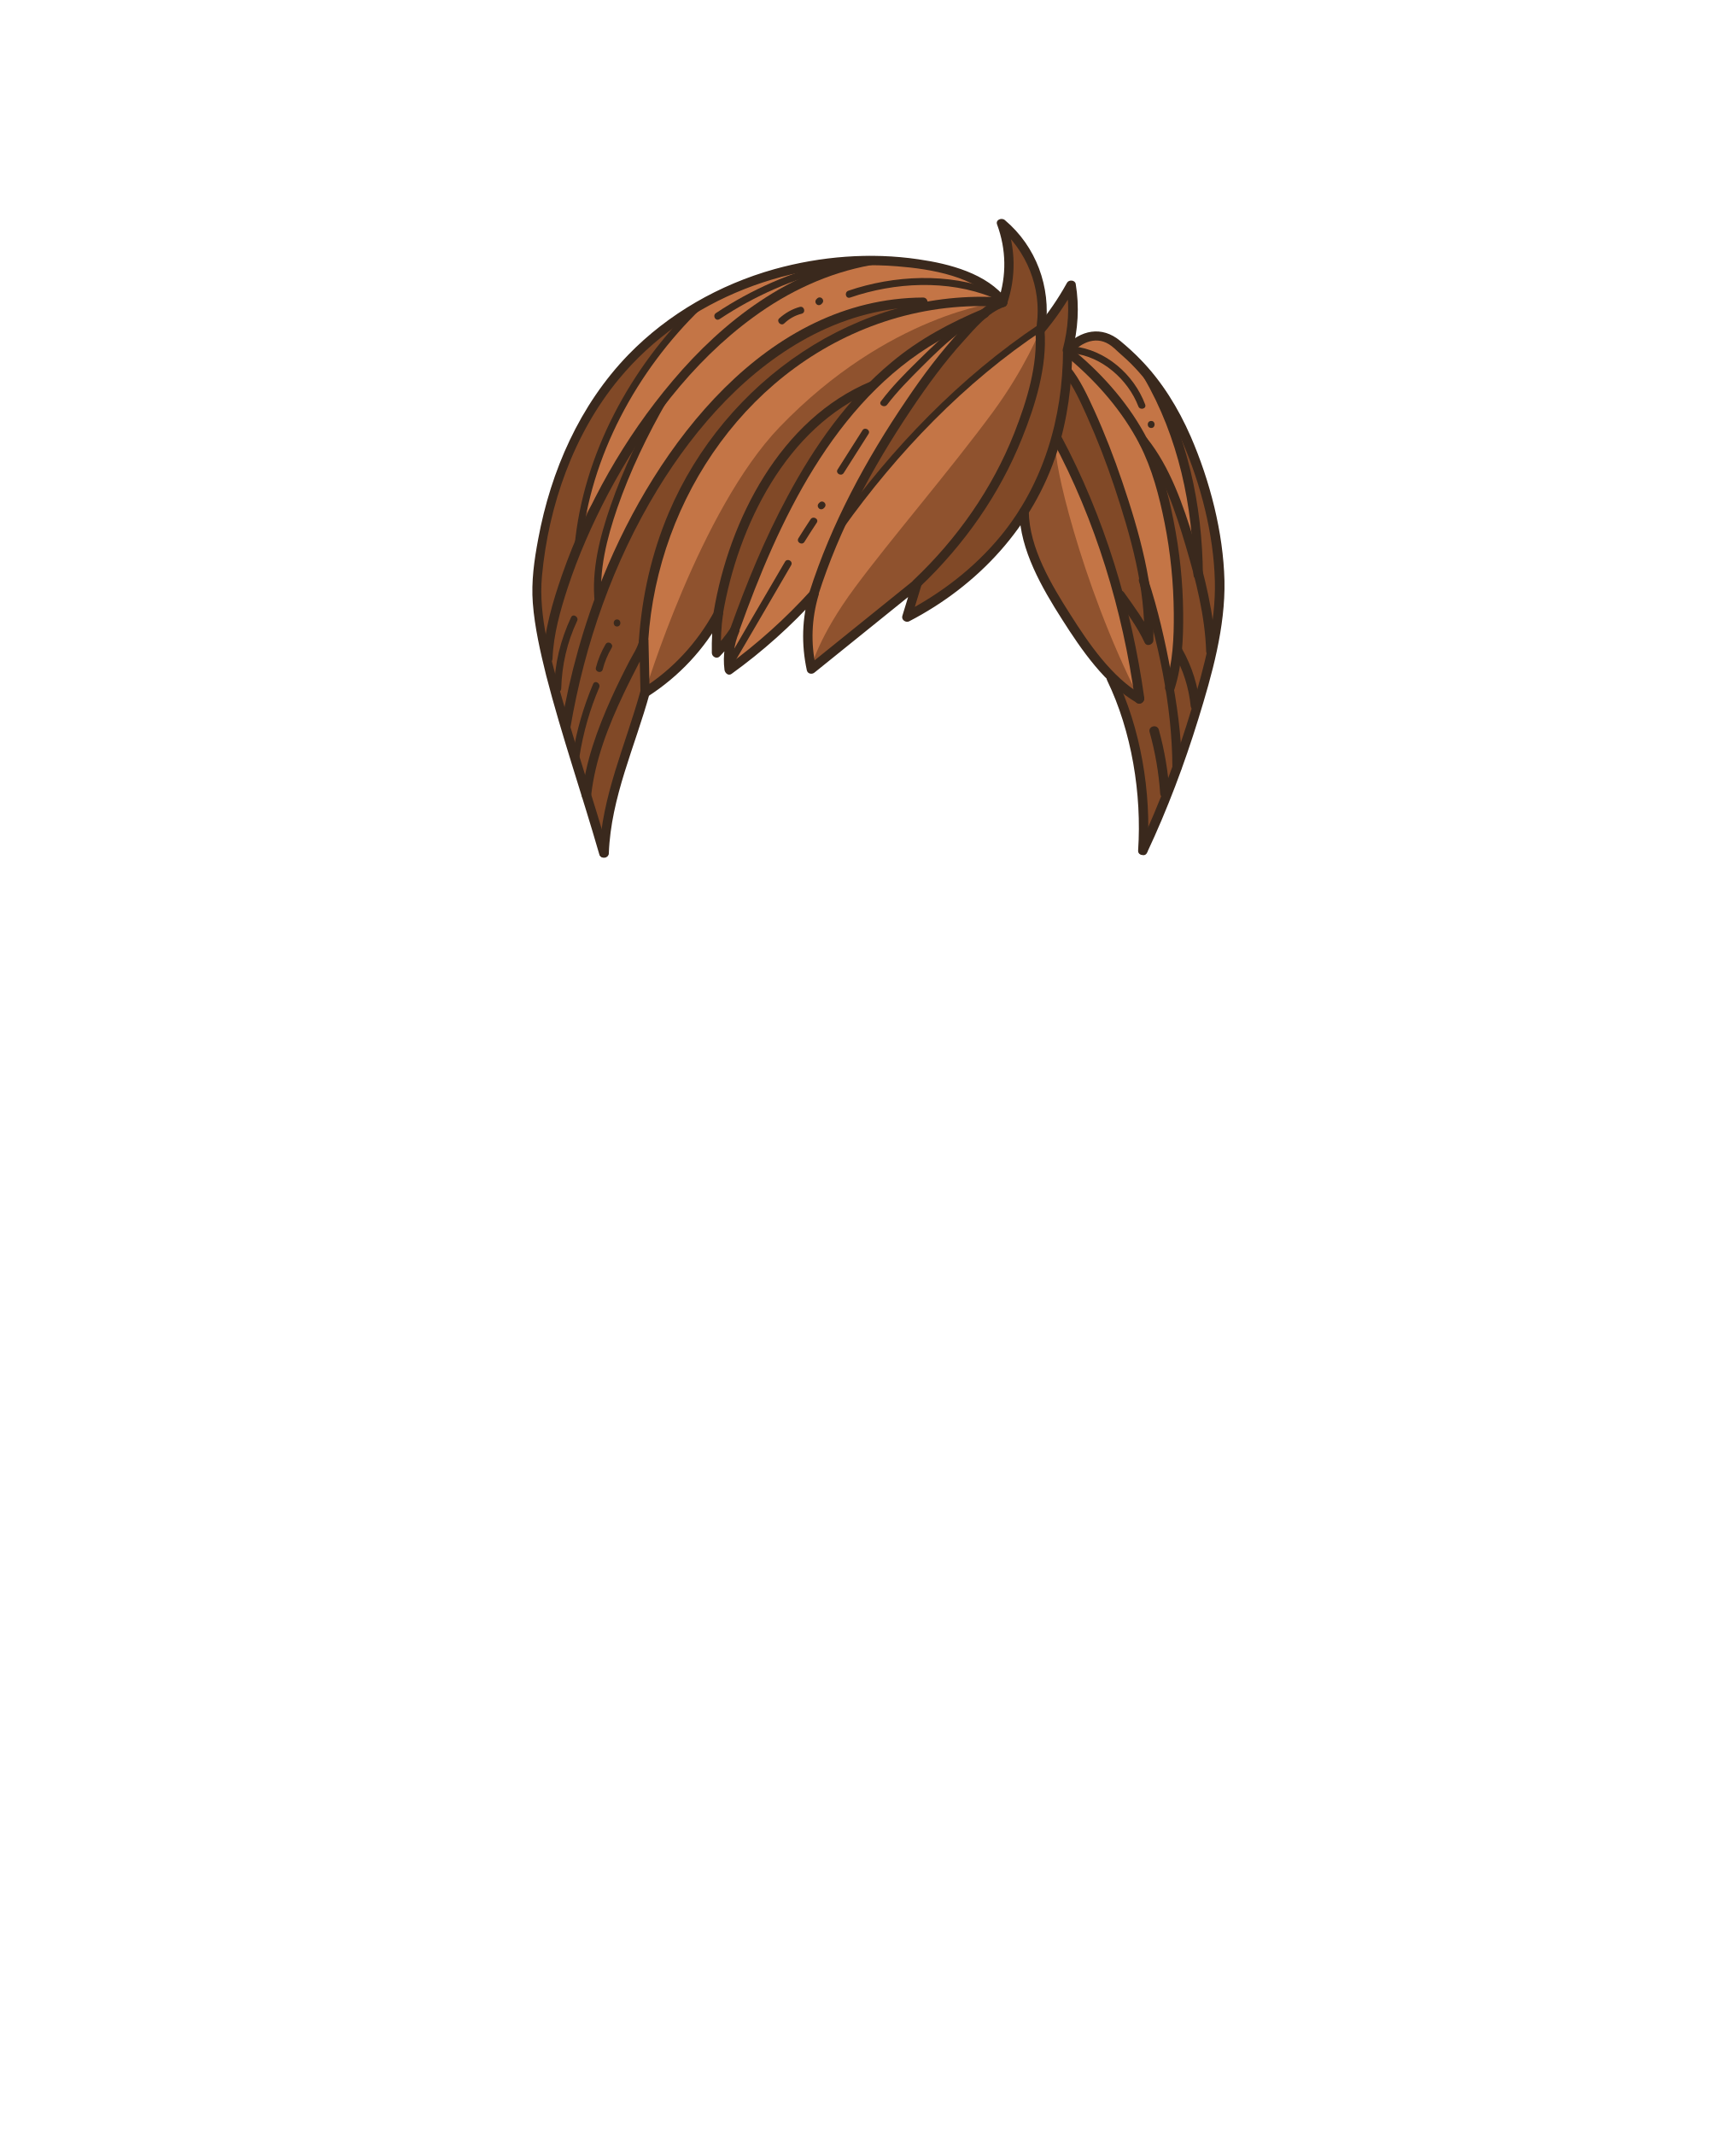
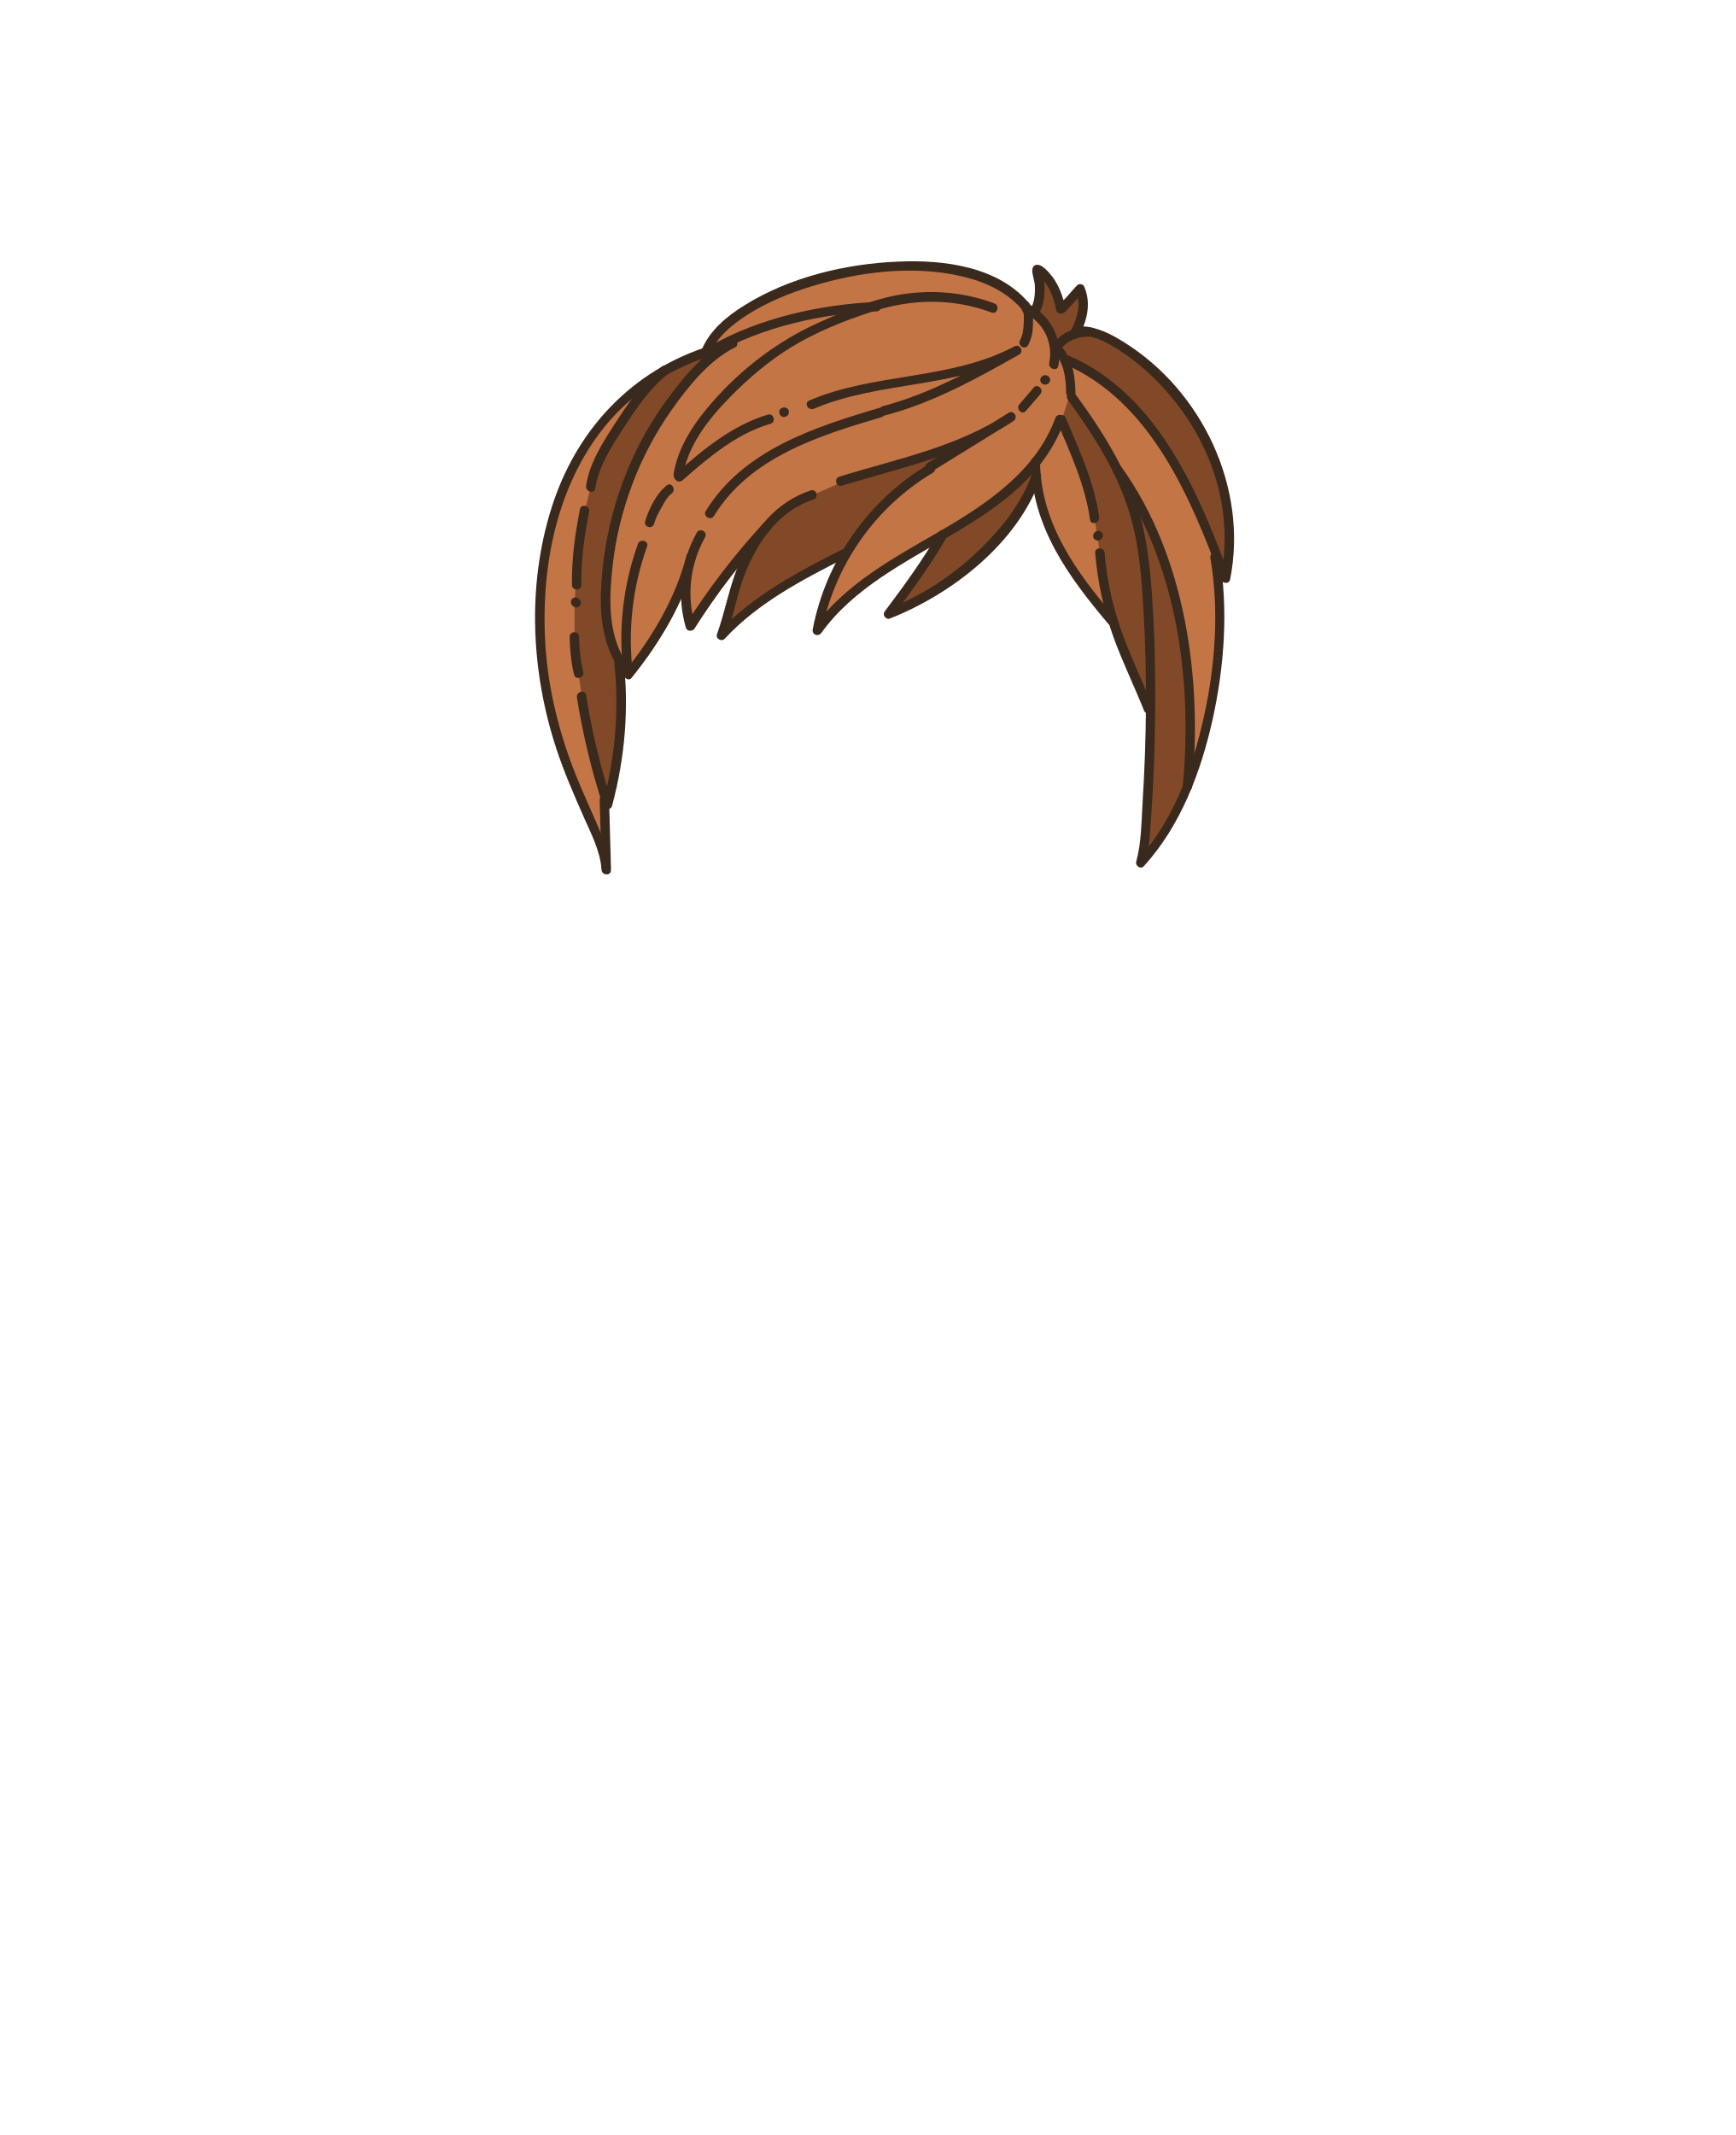
<svg xmlns="http://www.w3.org/2000/svg" version="1.1" id="Layer_1" x="0px" y="0px" viewBox="0 0 739.6 909.9" style="enable-background:new 0 0 739.6 909.9;" xml:space="preserve">
  <style type="text/css">
	.st0{fill:#C47546;}
- 	.st1{fill:#8F522E;}
- 	.st2{fill:#814927;}
- 	.st3{fill:#3A291D;}
+ 	.st1{fill:#814927;}
+ 	.st2{fill:#3A291D;}
</style>
  <g>
-     <path class="st0" d="M256.3,360.8l-4.8-15.1l-6.2-19.8l-5.8-23.7l-10.2-41.8l2-30.3l3.9-19.9l5.9-15.6l14.1-25.1l22.8-23.8L295,133   l22.3-10.8l15.4-5.3l18.9-4l15-0.6l13.5,0.5l13.1,0.6l24.9,6.2l9.4,8.5l1.9-6.6v-17.4v-6l6.2,6.6l6.2,12.5l1.5,11.7   c0,0,0.3,11.6,0.1,11.8s5.1-6.4,5.1-6.4l8.3-11.3l0.6,7.8l-2.3,18.6l6-4.7l7.8-1.5l6.3,3l10.4,9.7l8.9,13.3L500,183l6.4,6l4.3,11.7   l5.9,18.6l2.1,17.3l1.1,18.5l-3,20.1l-6,24l-9.1,27.6l-14.3,31.7L487,347l-2.3-21.3l-7.1-26.9l-3.4-9l-9.5-12.4l-8.1-11.6   l-9.1-13.1l-7.4-15.4l-3.7-18.1l-5.7,5.8l-11.3,14.1l-18.4,15.1l-13.9,7.1l2.1-10.9l-8.7,6.8l-34.7,27l-1.7-4.7c0,0,0-13.7,0-14.5   c0-0.8,0.3-9,0.3-9l-5.4,5.2l-16.9,14.5l-11.4,8.8l0.2-5.5l-0.1-7.3l-5.4,6l-0.8-11.3l-5.9,6.7l-23.8,21.9l-10.7,37   c0,0-4.2,13.8-4.2,14.3S256.3,360.8,256.3,360.8z" />
+     <path class="st0" d="M258.3,369.9c-0.6-6.9-3.5-13.3-6.3-19.5c-0.4-1-0.9-2-1.3-2.9c-4.3-9.8-8.5-19.4-11.7-29.2   c-11.1-33.8-11.9-69.5-2.2-100.8c8.1-26,24-46.5,45.9-59.3l0.1-0.1l0.5-0.4l0.3-0.1l0.3-0.2c5-2.8,10.4-5.2,16-7.2l0.8-0.3l0.4-0.8   c2.8-6.5,8.4-12.1,17.4-17.7c17.4-10.7,40.2-17.2,64.3-18.2c1.9-0.1,3.9-0.1,5.7-0.1c21.9,0,37.9,5.4,47.6,16.1l0.2,0.3l0.3,0.2   c0.3,0.3,0.5,0.6,0.7,1l0.1,0.1l0.2,0.3l0.3,0.3l0.5,0.3c0.2,0.1,0.3,0.2,0.5,0.3l1.9,1.1l0.9-2c1.5-3.2,1.5-6.7,1.5-9.4   c0-1.3-0.3-2.5-0.6-3.7c-0.3-1.2-0.6-2.4-0.5-3.3c0-0.1,0-0.1,0-0.1c0,0,0,0,0,0c1.1,0,2.8,1.9,3.6,2.8c2.5,2.8,4.4,6.4,5.6,10.9   l1,3.4l2.4-2.6c0.2-0.2,0.4-0.5,0.7-0.7c0.3-0.3,0.6-0.6,0.8-0.9c0.8-0.8,1.5-1.7,2.3-2.5c0.6-0.7,1.2-1.4,1.9-2.1h0   c2.3,5.7,1,11.5-0.5,15.3l-1.1,2.6l2.8,0.1c5.7,0.2,11.5,3.4,15.9,6.1c33.7,20.9,52.1,61.6,44.7,99.1l-3.4-2l0.4,3.9   c1.7,18.2,0.3,37.7-4.2,57.9c-5.8,26.3-15.4,47.1-28.7,61.7c0,0,0,0,0,0c1.8-6.6,2.2-13.8,2.5-20.8c0.1-1.6,0.2-3.2,0.3-4.8   c0.8-12.9,1.3-25.8,1.4-38.4l0-1.1l-1-0.6c-1.8-4.7-3.9-9.3-5.8-13.7c-2.4-5.5-4.9-11.2-7-17c-0.6-1.7-1.3-3.6-2-5.9l-0.2-0.6   l-0.5-0.4c-15.9-18.6-27.3-35.1-31.2-54.7l-1.2-6l-2.6,5.5c-12,25.8-39,43.9-60.2,52.3c6-8.1,12.9-17.4,19.1-27.3l-2.7-2.8   c-16.3,9.4-34.7,20.1-46.9,37c0,0-0.1,0.1-0.1,0.1c0,0,0,0,0-0.1c1.8-9.5,5-18.8,9.5-27.5l2.9-5.6l-5.6,2.9   c-16.6,8.5-33.8,18-47.4,32.5c0,0,0,0,0,0c1.5-4.3,2.7-8.7,3.8-12.9c1.4-5.1,2.8-10.4,4.8-15.4l-3.4-2   c-6.7,8.4-12.9,17.2-18.7,26.1c-1.1-3.7-1.8-7.6-2-11.5l-3.8-0.7c-4.9,10.8-11.8,21.9-20.6,32.8l-3.5-3.4l0.2,5   c0.9,18.1-1,36.1-5.6,53.7l-1.2,0.5l0,1.4c0.1,3.4,0.2,6.9,0.3,10.3c0.1,4.9,0.3,9.8,0.4,14.7L258.3,369.9z" />
    <g>
-       <path class="st1" d="M443.3,140.8c0,0-6.3,16-20.1,34.8c-18.4,25-43.6,54.2-58.9,74.9c-15.4,20.8-18.5,33.8-18.5,33.8l43.4-33.8    l14.5-14l22.1-33.1l10.6-21.3l4.6-18.8c0,0,4.1-15,3.2-15.8S443.3,140.8,443.3,140.8z" />
-       <path class="st1" d="M425.8,128.8c0,0-47,4.9-93.5,53.2c-34,35.4-57.4,112.9-57.4,112.9l20.5-18.9l9.3-12.2l11.8-38.2l8.7-18.8    l14.3-20.2l13.5-11.3l15.9-9.6l18.2-14.4l18.9-12l9.3-4L425.8,128.8z" />
-       <path class="st1" d="M450.4,192.2c-2,0.7,9.6,55.2,35.3,105.7c-2.8,2.1-11.4-8-11.4-8L461.3,273L450.4,258l-7.8-15.7l-6.1-15    l0-9.2l7.4-13.7l5.7-16.2L450.4,192.2z" />
+       <path class="st1" d="M303.8,149.1l-11.7,12.8l-13.6,20.8l-8.1,15.7l-7.1,17.3l-3.3,17.8l-2.5,20.2l2.3,17.8l5,15.5v20.8l-2,17.3    l-5.2,15.8l-3.5-14.4l-3.7-15.9l-2.4-13.3c0,0-2-14.8-2.2-15.5c-0.2-0.8-0.9-10.3-0.9-10.3v-14.5l1-15.2l3-22.7l4-15.9l4.8-10.8    l7.3-12.2l7-11.2l5-8.8c0,0,16.9-7.4,17.7-7.7C295.3,152.1,303.8,149.1,303.8,149.1z" />
+       <path class="st1" d="M308.7,267.5c0.2-0.8,3.2-10.8,3.2-10.8l4.4-14.1l3.7-7.9l6.5-11l10.1-8.1l9.7-4.6l13.7-6l18.8-6.3l18.2-5.6    l10.1-2.2l-11,7.9l-19.1,16l-13,15.8l-6,6.4l-14.1,6.6l-13.5,8.2l-16,12.6L308.7,267.5z" />
+       <path class="st1" d="M381.2,258.6c0.4-0.5,6.1-8.3,6.1-8.3l7.4-10.6l5.3-10.5l9-5.3l15.5-10.5l10.5-9.1l5.1-5.4l1.7,4.3l-3.3,8    l-10,15.1l-8.7,9.4l-12.6,12.2l-15,9L381.2,258.6z" />
+       <polygon class="st1" points="441.7,131.3 443.6,126.5 443.6,115.5 447.4,119.6 452.1,131.7 460.6,123.6 461.7,126.5 458.8,141     451.4,146.7 447.3,143.4   " />
+       <path class="st1" d="M452.5,179.1l3.1-9.6l6.1,6.5l7.1,11.1l8.6,15.7l5.7,14.3l4,1.2l5.5,12.4l5,14.2l5.8,23.9l3.9,15.2l-0.1,20.2    c0,0-0.9,23.4,0.1,24.5c1,1.1-2.1,9.2-2.1,9.2L493.5,359l-6.3,5.1l2.9-36.4l-0.3-25.3l-3.2-7.4l-12.7-30.5l-4.5-22.8l-0.6-6    l-2.2-14.6c0,0-4.2-17-4.4-17.7c-0.1-0.7-7.5-17.4-7.5-17.4L452.5,179.1z" />
+       <path class="st1" d="M455.6,153.9l8.7,3.8l10.8,6.9l9.1,10.5l10.6,13.8l4.1,6.4l6.8,12.3c0,0,6.2,13.1,6.4,13.4    c0.1,0.3,9.6,23.7,9.6,23.7l2.2-12.4l-1-16.7c0,0-3.6-15.6-3.9-16.4c-0.3-0.7-7.6-16.6-7.6-16.6l-8.3-12.5L492.8,158l-11.5-8.2    l-13.2-8.3l-9.3-0.4l-7.6,7.6L455.6,153.9z" />
    </g>
    <g>
-       <polygon class="st2" points="443.5,140.6 443,151.7 437,177.7 425.9,203.3 414.3,221.9 401,237.4 390.9,248.7 387.2,261.2     392.5,259.5 406.7,250.2 427.4,231.4 439.9,212.2 447.7,194.7 451.8,180.3 455.6,148.8 457,139.4 457.4,126.5 455.7,123.1     450.3,132.5   " />
-       <polygon class="st2" points="474.9,291.8 478.3,300.5 482.2,313.7 485.7,328.5 488.4,359.7 492.5,350.3 500.9,328.6 507.6,309.7     519.8,264.5 519.8,248.7 518.8,229.4 511.8,204 502.4,183.9 506.3,208.9 507.6,219.3 509.1,229.4 507,231.2 501.7,215.4     495.9,204.9 497.4,215.4 502.4,258 500,289 497,286.2 489.7,258 489.3,269.9 478.9,255.7 483.9,296.8   " />
-       <polygon class="st2" points="455.1,157.9 462.9,171.9 473.7,196.1 482,223.6 489.1,252.7 489.1,268.3 477.3,253.5 470.2,232.8     455.9,197.8 450.4,186.8 453.4,170.4   " />
-       <path class="st2" d="M248.4,333.4c0.1-0.8,5.6-20.3,5.6-20.3l7.4-16.2l12.5-22.4l1,20.4L261,343.1l-4.8,17.8    c0,0-4.6-11.6-4.9-12.5S248.4,333.4,248.4,333.4z" />
-       <path class="st2" d="M369,167.4c-0.6,0.6-11.1,13-11.1,13l-11,15.8l-11.7,20.5l-10,21.1l-11.6,29.5l-7.4,9.5l-0.4-12.2l4.1-19.8    l9.5-27.9l11.3-19.2l12.8-13.8l12.7-10.8l10.4-6.2L369,167.4z" />
-       <polygon class="st2" points="363.2,213.6 374.9,192.2 393.4,162.6 408.9,143 417.2,134.6 427.4,128 429.4,119.6 429.7,106.4     427.4,95.7 436.5,106 441.8,117.1 444.3,128.8 442.1,139.4 427.4,151.4 405.9,168.6 387.2,188.2 369,209.8   " />
-       <path class="st2" d="M275,266.5c0.1-1,3.6-21.6,3.6-21.6l10.1-29.5l16.1-27.2l18.9-21.3L350,147l25.9-12.5l15.1-5.7l-17.1,1.1    L338.9,143l-18.7,14.9l-16.7,16l-14.8,18.2l-18,25.9L263,237l-10,25.5l-7.7,26.5l-4.2,19.2l4.2,20.7l5.9,5.5l23.1-53.9L275,266.5z    " />
-       <path class="st2" d="M287.2,135.4l-29.8,31.4l-11,15.2l-11.2,28.3c0,0-4.7,24.7-4.8,25.4s-1.1,24.8-1.9,26.2    c-0.8,1.4,3.9,15.6,3.9,15.6l6.4,24.8l3.6,7.4l12.9-52.9l-1-16.2l4.8-16.6l7-23.1l10.3-22.2l-8.7,11.1L250,218.7l-3.6,10.5    l3.5-17.2l5.5-19.7l12.4-25.3l16.2-21.4l11.5-12.7L287.2,135.4z" />
-     </g>
-     <g>
-       <g>
-         <path class="st3" d="M453.1,149.3c-0.1,28.8-8.3,57-26.8,79.4c-11.2,13.5-25.2,24.2-40.7,32.3c1,0.8,2,1.5,2.9,2.3     c1.4-4.7,2.9-9.4,4.3-14.1c0.6-2.1-1.9-3.1-3.3-1.9c-15,12.1-30,24.2-45,36.3c1.1,0.3,2.2,0.6,3.3,0.9     c-2.3-10.4-1.9-20.7,1.1-30.9c0.5-1.9-2-3.4-3.3-1.9c-10.8,11.9-22.7,22.6-35.7,32.1c1,0.6,2,1.2,3,1.7c-0.7-5.6-0.1-10.8,2.1-16     c1-2.3-2-4.2-3.5-2c-2.2,3.4-4.8,6.5-7.6,9.4c1.1,0.5,2.3,0.9,3.4,1.4c-0.2-5.6,0.1-11.2,0.9-16.8c0.3-2-2.8-2.6-3.7-1     c-7.3,13.4-17.7,24.7-30.6,32.9c1,0.6,2,1.2,3,1.7c-0.2-7.3-0.3-14.6-0.5-21.9c0-2.2-3.5-2.8-3.9-0.5c-0.6,3.2-2.8,6.3-4.3,9.2     c-2.7,5.2-5.3,10.5-7.7,15.8c-5.9,13.1-10.8,26.7-12.5,41c-0.3,2.6,3.7,2.5,4,0c1.7-15,7.3-29.3,13.7-42.8     c2.3-4.9,4.8-9.7,7.3-14.6c1.2-2.4,2.8-4.9,3.4-7.5c-1.3-0.2-2.6-0.4-3.9-0.5c0.2,7.3,0.3,14.6,0.5,21.9c0,1.5,1.7,2.6,3,1.7     c13.4-8.6,24.4-20.3,32-34.4c-1.2-0.3-2.5-0.7-3.7-1c-0.7,5.6-1,11.2-0.9,16.8c0.1,1.7,2.2,2.7,3.4,1.4c3.1-3.2,5.8-6.5,8.2-10.2     c-1.2-0.7-2.3-1.3-3.5-2c-2.5,5.8-3.5,11.7-2.7,18c0.2,1.3,1.6,2.7,3,1.7c13.3-9.6,25.5-20.5,36.5-32.7c-1.1-0.6-2.2-1.3-3.3-1.9     c-3.2,10.9-3.5,22-1.1,33.1c0.4,1.6,2.3,1.8,3.3,0.9c15-12.1,30-24.2,45-36.3c-1.1-0.6-2.2-1.3-3.3-1.9     c-1.4,4.7-2.9,9.4-4.3,14.1c-0.5,1.7,1.5,3,2.9,2.3c29.5-15.3,52.9-40.5,63.1-72.4c4.4-13.8,6.3-28.3,6.4-42.8     C457.1,146.8,453.1,146.7,453.1,149.3L453.1,149.3z" />
-       </g>
-       <g>
-         <path class="st3" d="M273,294.4c-6.3,23-16.6,45-17.5,69.2c-0.1,2.6,3.9,2.6,4,0c0.9-23.8,11.2-45.5,17.4-68.1     C277.5,293,273.7,291.9,273,294.4L273,294.4z" />
-       </g>
-       <g>
-         <path class="st3" d="M457,149.9c2.5-9.4,3.1-19.3,1.5-28.9c-0.3-1.7-2.9-1.9-3.7-0.5c-3.7,6.7-8,13-13,18.9     c-1.6,2,1.2,4.8,2.8,2.8c5.2-6.1,9.7-12.7,13.6-19.7c-1.2-0.2-2.4-0.3-3.7-0.5c1.5,8.9,0.8,18.1-1.5,26.8     C452.5,151.3,456.3,152.3,457,149.9L457,149.9z" />
-       </g>
-       <g>
-         <path class="st3" d="M445.7,139.5c2.3-17.2-4.1-34.5-17.4-45.7c-1.4-1.2-4.1-0.1-3.3,1.9c3.9,10.6,4.1,21.7,0.5,32.5     c1.2-0.2,2.4-0.3,3.7-0.5c-8.5-11.2-24.6-15.3-37.8-17.2c-20.4-3-41.5-1.3-61.3,4.2c-23.5,6.6-45.3,19-62.3,36.5     c-20.7,21.4-33,49.4-38.4,78.5c-1.7,9-3,18.1-2.3,27.3c0.8,10.4,3.2,20.8,5.7,30.9c6.6,25.6,15.3,50.7,22.6,76.1     c0.7,2.5,4.6,1.4,3.9-1.1c-6.3-21.8-13.5-43.3-19.7-65.1c-4.7-16.7-10.2-34.8-8.6-52.3c2.8-30.1,13.5-60.7,32.9-84.1     c28.5-34.4,74.4-51.5,118.6-47.9c13.9,1.1,33.9,4.2,43.1,16.3c1,1.4,3.1,1.3,3.7-0.5c3.8-11.4,3.6-23.4-0.5-34.6     c-1.1,0.6-2.2,1.3-3.3,1.9c12.1,10.2,18.5,26,16.4,41.8C441.5,141,445.4,142.1,445.7,139.5L445.7,139.5z" />
-       </g>
-       <g>
-         <path class="st3" d="M456.5,150.7c4.7-5,11.2-7.9,17.3-3.2c0.9,0.7,1.7,1.4,2.5,2.2c2.6,2.3,5.2,4.6,7.6,7.2     c8.5,9.1,15,19.9,20,31.2c7.9,18.2,13.4,39.6,13.9,59.4c0.5,18.3-4.6,36.9-9.8,54.2c-6.1,20.4-13.6,40.4-22.6,59.7     c-1.1,2.3,2.4,4.4,3.5,2c8.7-18.5,15.9-37.7,21.9-57.1c5.8-18.8,11.5-39,11.1-58.8c-0.5-20.6-6.2-42.6-14.4-61.5     c-5.3-12.1-12.3-23.5-21.5-32.9c-2.7-2.8-5.5-5.3-8.5-7.8c-7.9-6.6-16.9-4.7-23.8,2.6C451.9,149.8,454.7,152.6,456.5,150.7     L456.5,150.7z" />
-       </g>
-       <g>
-         <path class="st3" d="M434.5,218.1c0.2,16.2,9.7,32.6,18.2,45.9c8.2,12.9,18.4,27.8,32,35.6c2.2,1.3,4.3-2.2,2-3.5     c-12.9-7.5-22.7-21.9-30.5-34.2c-8.1-12.7-17.5-28.4-17.7-43.9C438.4,215.5,434.4,215.5,434.5,218.1L434.5,218.1z" />
-       </g>
-       <g>
-         <path class="st3" d="M471.9,290c10.5,21.7,14.8,48.5,13.2,72.4c-0.2,2.6,3.8,2.6,4,0c1.7-24.6-2.9-52.2-13.7-74.4     C474.3,285.7,470.8,287.7,471.9,290L471.9,290z" />
-       </g>
-       <g>
-         <path class="st3" d="M441.3,140.8c1.2,14.7-3.7,30.3-9,43.8c-9.4,23.8-24.4,45.1-42.9,62.6c-1.9,1.8,1,4.6,2.8,2.8     c18.7-17.8,33.8-39.2,43.4-63.2c5.7-14.1,10.8-30.6,9.6-46.1C445.1,138.2,441.1,138.2,441.3,140.8L441.3,140.8z" />
-       </g>
-       <g>
-         <path class="st3" d="M348.8,253.5c8.9-28,23.1-54.4,39.4-78.7c6.9-10.3,14.3-20.5,22.7-29.7c4.6-5.1,10.3-12,17.1-14.3     c2.4-0.8,1.4-4.7-1.1-3.9c-6.9,2.4-12.6,8.6-17.4,13.8c-8.5,9.2-16.1,19.3-23.1,29.7c-17.2,25.3-32.1,52.8-41.4,82     C344.2,254.9,348.1,255.9,348.8,253.5L348.8,253.5z" />
-       </g>
-       <g>
-         <path class="st3" d="M315.1,268.8c16.6-46.5,40.2-97.6,84.8-123.4c6.6-3.8,13.5-7,20.5-10c2.3-1,1.3-4.9-1.1-3.9     c-14.1,5.9-27.5,13-39.3,22.9c-18.7,15.5-32.9,35.8-44.3,57.1c-9.7,18-17.5,37-24.4,56.3C310.4,270.2,314.3,271.2,315.1,268.8     L315.1,268.8z" />
-       </g>
-       <g>
-         <path class="st3" d="M308.1,261.8c6.4-37.6,27.1-79.9,64.1-95.3c2.3-1,1.3-4.8-1.1-3.9c-38.4,16-60.3,58.9-66.9,98.1     C303.8,263.2,307.7,264.3,308.1,261.8L308.1,261.8z" />
-       </g>
-       <g>
-         <path class="st3" d="M427.4,126.8c-61.7-4.3-118.5,35.7-142.3,91.6c-7.4,17.4-11.5,35.8-12.8,54.6c-0.2,2.6,3.8,2.6,4,0     c4-61.3,43.6-118.4,103.4-136.8c15.4-4.7,31.5-6.6,47.6-5.4C430,131,430,127,427.4,126.8L427.4,126.8z" />
-       </g>
-       <g>
-         <path class="st3" d="M370.1,109.2c-33.6,6-61.8,27.5-83.4,53.1c-20.5,24.2-36.6,52.7-47.1,82.6c-4,11.5-7.6,23.6-8.1,35.8     c-0.1,2.6,3.9,2.6,4,0c0.4-10.3,3.3-20.5,6.5-30.3c4.5-13.7,10.4-27,17.1-39.8c15.3-28.8,35.6-56.2,62.1-75.5     c14.9-10.9,31.8-18.8,50-22.1C373.7,112.6,372.7,108.7,370.1,109.2L370.1,109.2z" />
-       </g>
-       <g>
-         <path class="st3" d="M393.4,126.8C326.6,127.2,279.8,189.8,257,246c-8.2,20.3-14.1,41.5-17.8,63.1c-0.4,2.5,3.4,3.6,3.9,1.1     c6.1-35.8,18.3-70.7,37.2-101.7c16.4-26.8,38.5-51.7,66.8-66.1c14.4-7.3,30.2-11.5,46.4-11.6C396,130.8,396,126.8,393.4,126.8     L393.4,126.8z" />
-       </g>
-       <g>
-         <path class="st3" d="M448.6,187.6c18.4,34.2,29.9,72.4,35.2,110.8c0.4,2.5,4.2,1.5,3.9-1.1c-5.4-38.7-17.1-77.2-35.6-111.8     C450.8,183.3,447.3,185.3,448.6,187.6L448.6,187.6z" />
-       </g>
-       <g>
-         <path class="st3" d="M453.4,159.3c4.2,5.3,7.1,11.9,9.9,18.1c4.4,9.8,8.3,19.9,11.7,30.1c6.9,20.8,13.3,43.2,12.7,65.4     c1.2-0.3,2.5-0.7,3.7-1c-3.2-6.9-7.9-13.2-12.3-19.4c-1.5-2.1-5-0.1-3.5,2c4.4,6.2,9.1,12.5,12.3,19.4c0.9,1.9,3.7,0.8,3.7-1     c0.6-22.9-6-46.2-13.3-67.7c-3.5-10.3-7.4-20.4-11.9-30.3c-2.9-6.3-5.9-12.9-10.3-18.4C454.7,154.4,451.9,157.3,453.4,159.3     L453.4,159.3z" />
-       </g>
-       <g>
-         <path class="st3" d="M485.5,247.9c8.1,25,14.1,52.6,14.2,78.9c0,2.6,4,2.6,4,0c-0.1-13.5-2.1-27-4.6-40.2     c-2.5-13.4-5.5-26.8-9.8-39.8C488.6,244.4,484.7,245.4,485.5,247.9L485.5,247.9z" />
-       </g>
-       <g>
-         <path class="st3" d="M456,153.1c11.9,10.1,22.5,22.3,29.7,36.2c5.4,10.5,8.4,22.1,10.7,33.6c2.5,12.6,3.8,25.5,3.9,38.4     c0.1,10.4-0.4,21.3-3.6,31.3c-0.8,2.5,3.1,3.5,3.9,1.1c3.3-10.3,3.8-21.6,3.7-32.3c-0.1-13.2-1.5-26.5-4.1-39.5     c-2.3-11.8-5.5-23.8-11.1-34.6c-7.3-14.2-18.2-26.8-30.3-37C456.9,148.6,454.1,151.4,456,153.1L456,153.1z" />
-       </g>
-       <g>
-         <path class="st3" d="M486,189.6c9.8,12.2,15,28.3,19.4,43.1c4.3,14.5,8.2,29.7,8.7,44.9c0.1,2.6,4.1,2.6,4,0     c-0.6-16-4.6-32.1-9.2-47.3c-4.6-15-10.1-31.1-20-43.5C487.2,184.7,484.4,187.6,486,189.6L486,189.6z" />
-       </g>
-       <g>
-         <path class="st3" d="M487.5,160.9c14.7,25.2,21.1,55,21.2,84c0,2.6,4,2.6,4,0c-0.2-29.6-6.7-60.2-21.8-86     C489.7,156.6,486.2,158.6,487.5,160.9L487.5,160.9z" />
-       </g>
-       <g>
-         <path class="st3" d="M443.1,138.1c-33.8,22.5-63,52.9-86.5,85.8c-1.1,1.6,1.5,3.1,2.6,1.5c23.2-32.5,52-62.6,85.4-84.7     C446.2,139.6,444.7,137,443.1,138.1L443.1,138.1z" />
-       </g>
-       <g>
-         <path class="st3" d="M281.8,169.2c-8.5,14.8-16,30.3-21.6,46.5c-4.5,13-8.2,27.3-6.7,41.2c0.2,1.9,3.2,1.9,3,0     c-1.4-13.7,2.2-27.5,6.6-40.4c5.5-15.9,12.9-31.2,21.3-45.8C285.3,169,282.7,167.5,281.8,169.2L281.8,169.2z" />
-       </g>
-       <g>
-         <path class="st3" d="M296.7,129.4c-27.9,27-48.2,64.4-51.8,103.4c-0.2,1.9,2.8,1.9,3,0c3.6-38.2,23.6-74.9,50.9-101.3     C300.2,130.2,298.1,128.1,296.7,129.4L296.7,129.4z" />
-       </g>
-       <g>
-         <path class="st3" d="M312.1,283.9c8.4-14.3,16.7-28.6,25.1-43c1-1.7-1.6-3.2-2.6-1.5c-8.4,14.3-16.7,28.6-25.1,43     C308.6,284,311.1,285.5,312.1,283.9L312.1,283.9z" />
-       </g>
-       <g>
-         <path class="st3" d="M342.9,230.9c1.7-2.7,3.4-5.4,5.2-8.1c1.1-1.6-1.5-3.1-2.6-1.5c-1.8,2.7-3.5,5.4-5.2,8.1     C339.3,231.1,341.9,232.6,342.9,230.9L342.9,230.9z" />
-       </g>
-       <g>
-         <path class="st3" d="M351.1,216.6c0.1-0.1,0.2-0.2,0.3-0.3c0.6-0.6,0.6-1.5,0-2.1c-0.6-0.6-1.5-0.6-2.1,0     c-0.1,0.1-0.2,0.2-0.3,0.3c-0.6,0.6-0.6,1.5,0,2.1C349.5,217.2,350.5,217.2,351.1,216.6L351.1,216.6z" />
-       </g>
-       <g>
-         <path class="st3" d="M359.6,201.6c3.5-5.6,7.1-11.1,10.6-16.7c1-1.6-1.6-3.1-2.6-1.5c-3.5,5.6-7.1,11.1-10.6,16.7     C356,201.7,358.5,203.2,359.6,201.6L359.6,201.6z" />
-       </g>
-       <g>
-         <path class="st3" d="M378.1,172.5c4.4-5.8,9.7-11.1,14.8-16.2c5.4-5.4,11-10.9,17.3-15.4c1.6-1.1,0.1-3.7-1.5-2.6     c-6.5,4.6-12.2,10.3-17.9,15.9c-5.4,5.3-10.8,10.8-15.3,16.8C374.3,172.5,376.9,174,378.1,172.5L378.1,172.5z" />
-       </g>
-       <g>
-         <path class="st3" d="M247,322.3c1.6-10.1,4.4-19.9,8.4-29.3c0.7-1.8-1.8-3.3-2.6-1.5c-4.1,9.7-7,19.7-8.7,30     C243.8,323.4,246.7,324.2,247,322.3L247,322.3z" />
-       </g>
-       <g>
-         <path class="st3" d="M256.9,285.3c0.8-3.2,2.1-6.3,3.8-9.2c1-1.7-1.6-3.2-2.6-1.5c-1.8,3.1-3.2,6.4-4.1,9.9     C253.5,286.4,256.4,287.2,256.9,285.3L256.9,285.3z" />
-       </g>
-       <g>
-         <path class="st3" d="M263,267c1.9,0,1.9-3,0-3C261.1,264,261.1,267,263,267L263,267z" />
-       </g>
-       <g>
-         <path class="st3" d="M239.2,293.5c0.3-10.1,2.5-19.8,6.8-28.9c0.8-1.7-1.8-3.3-2.6-1.5c-4.5,9.6-7,19.8-7.2,30.4     C236.1,295.5,239.1,295.5,239.2,293.5L239.2,293.5z" />
-       </g>
-       <g>
-         <path class="st3" d="M490,312c2.4,8.6,3.9,17.3,4.5,26.2c0.2,2.6,4.2,2.6,4,0c-0.6-9.3-2.1-18.3-4.6-27.3     C493.1,308.5,489.3,309.5,490,312L490,312z" />
-       </g>
-       <g>
-         <path class="st3" d="M500.4,278.5c3.9,7,6.3,14.5,7.1,22.4c0.3,2.5,4.3,2.6,4,0c-0.9-8.7-3.4-16.8-7.7-24.4     C502.6,274.2,499.1,276.2,500.4,278.5L500.4,278.5z" />
-       </g>
-       <g>
-         <path class="st3" d="M334.3,137.8c2.1-2,4.6-3.4,7.4-4.1c1.9-0.5,1.1-3.4-0.8-2.9c-3.3,0.9-6.2,2.6-8.8,4.9     C330.8,137,332.9,139.2,334.3,137.8L334.3,137.8z" />
-       </g>
-       <g>
-         <path class="st3" d="M350.1,129.6c0.1-0.1,0.2-0.2,0.3-0.3c0.6-0.6,0.6-1.5,0-2.1c-0.6-0.6-1.5-0.6-2.1,0     c-0.1,0.1-0.2,0.2-0.3,0.3c-0.6,0.6-0.6,1.5,0,2.1C348.5,130.2,349.5,130.2,350.1,129.6L350.1,129.6z" />
-       </g>
-       <g>
-         <path class="st3" d="M362.4,126.8c18.9-6.5,41.5-7.7,60.4-0.1c1.8,0.7,2.6-2.2,0.8-2.9c-19.3-7.7-42.7-6.5-62,0.1     C359.7,124.6,360.5,127.5,362.4,126.8L362.4,126.8z" />
-       </g>
-       <g>
-         <path class="st3" d="M306.7,136c15-10,31.5-17.2,49-21.4c1.9-0.5,1.1-3.3-0.8-2.9c-17.8,4.3-34.5,11.6-49.7,21.7     C303.5,134.5,305,137.1,306.7,136L306.7,136z" />
-       </g>
-       <g>
-         <path class="st3" d="M457.3,150.6c12.3,1.3,23.5,11.1,27.9,22.6c0.7,1.8,3.6,1,2.9-0.8c-4.8-12.9-17-23.4-30.7-24.8     C455.4,147.4,455.4,150.4,457.3,150.6L457.3,150.6z" />
-       </g>
-       <g>
-         <path class="st3" d="M490.7,182.4c1.9,0,1.9-3,0-3C488.7,179.4,488.7,182.4,490.7,182.4L490.7,182.4z" />
+       <g>
+         <g>
+           <path class="st2" d="M439.4,196.8c0.3,27.5,16,49,33,69.1c1.7,2,4.5-0.9,2.8-2.8c-16.4-19.2-31.6-39.9-31.9-66.2      C443.4,194.2,439.4,194.2,439.4,196.8L439.4,196.8z" />
+         </g>
+       </g>
+       <g>
+         <g>
+           <path class="st2" d="M466.8,235.6c1,12.5,3.7,24.7,8,36.5c3.8,10.4,8.7,20.4,12.8,30.7c0.9,2.4,4.8,1.3,3.9-1.1      c-3.9-9.9-8.5-19.4-12.3-29.4c-4.5-11.9-7.4-24.1-8.4-36.8C470.6,233.1,466.6,233.1,466.8,235.6L466.8,235.6z" />
+         </g>
+       </g>
+       <g>
+         <g>
+           <path class="st2" d="M515.9,237.8c3.8,22.3,2.1,45.8-2.8,67.8c-4.8,21.8-13,44.2-28.2,60.9c1.1,0.6,2.2,1.3,3.3,1.9      c1.8-6.8,2-14.3,2.5-21.2c0.9-12.9,1.4-25.8,1.6-38.8c0.2-14.9,0.1-29.8-0.7-44.7c-0.7-13.4-1.6-27.2-4.7-40.3      c-4.8-20.3-16.1-38.4-28.3-55.1c-1.5-2.1-5-0.1-3.5,2c11,15.1,21.3,31.1,26.6,49.2c3.9,13.2,4.9,27.2,5.7,40.8      c1.6,27.2,1.3,54.6-0.4,81.7c-0.5,8.2-0.5,17.2-2.7,25.2c-0.5,1.9,2,3.5,3.3,1.9c15.7-17.3,24.3-40.2,29.3-62.7      c5-22.8,6.7-46.8,2.8-69.9C519.4,234.2,515.5,235.3,515.9,237.8L515.9,237.8z" />
+         </g>
+       </g>
+       <g>
+         <g>
+           <path class="st2" d="M461.3,143.1c6.5,0.1,13,4.2,18.2,7.8c8.4,5.8,15.8,13.1,22.1,21.2c16.3,21,24,47.5,18.7,73.9      c1.3,0,2.6,0,3.9,0C511,210,493.3,168,455.8,151.7c-2.3-1-4.4,2.4-2,3.5c36.6,15.9,53.7,56.8,66.6,91.8c0.6,1.7,3.4,2.1,3.9,0      c7.8-39-11.9-80.6-45.6-101.4c-5.1-3.2-11.2-6.3-17.3-6.5C458.7,139.1,458.7,143.1,461.3,143.1L461.3,143.1z" />
+         </g>
+       </g>
+       <g>
+         <g>
+           <path class="st2" d="M439.3,130.1c-13-16.5-36.9-19.5-56.5-18.6c-22.4,0.9-46.1,6.6-65.3,18.5c-7.6,4.7-15.1,10.8-18.5,19.3      c-1,2.4,2.9,3.4,3.9,1.1c2.9-7.1,9.6-12.4,15.9-16.4c8.4-5.3,17.7-9.1,27.2-12c20.3-6.2,43.2-9.1,64.1-4.2      c10.2,2.4,19.9,6.9,26.5,15.3C438,134.9,440.8,132.1,439.3,130.1L439.3,130.1z" />
+         </g>
+       </g>
+       <g>
+         <g>
+           <path class="st2" d="M303.3,147.2c-34,10.3-58,36.2-68.4,69.8c-10.3,33-8.5,69.4,2.2,102c3.3,10,7.5,19.7,11.8,29.4      c3.1,7,7,14.5,7.5,22.3c0.2,2.6,4.2,2.6,4,0c-0.4-5.9-2.6-11.4-4.8-16.8c-3.3-7.8-6.9-15.5-10.1-23.4c-7-17.6-11.7-36-13-54.9      c-2.1-31.4,3.8-65.1,22.9-90.8c12.2-16.4,29.5-27.7,49-33.6C306.8,150.3,305.8,146.4,303.3,147.2L303.3,147.2z" />
+         </g>
+       </g>
+       <g>
+         <g>
+           <path class="st2" d="M325.1,223.3c-12.1,13.2-23,27.4-32.6,42.5c1.2,0.2,2.4,0.3,3.7,0.5c-3.6-12.6-2.1-25.8,4.3-37.3      c1.3-2.3-2.2-4.3-3.5-2c-6.9,12.4-8.6,26.7-4.7,40.4c0.5,1.7,2.7,1.9,3.7,0.5c9.4-14.8,20.1-28.8,32-41.7      C329.6,224.3,326.8,221.4,325.1,223.3L325.1,223.3z" />
+         </g>
+       </g>
+       <g>
+         <g>
+           <path class="st2" d="M292.6,236.7c-4.6,18.2-14.6,34.9-26.2,49.4c1.1,0.5,2.3,0.9,3.4,1.4c-2.3-18.5-0.3-37,6-54.6      c0.9-2.4-3-3.5-3.9-1.1c-6.4,17.9-8.5,36.8-6.1,55.7c0.2,1.5,2.2,2.9,3.4,1.4c12.1-15,22.5-32.3,27.3-51.1      C297.1,235.3,293.3,234.2,292.6,236.7L292.6,236.7z" />
+         </g>
+       </g>
+       <g>
+         <g>
+           <path class="st2" d="M261.6,280.4c2.5,21,0.8,41.5-4.6,61.9c1.3,0,2.6,0,3.9,0c-4.9-15.1-8.6-30.4-11.1-46.1      c-0.4-2.5-4.3-1.5-3.9,1.1c2.5,15.6,6.2,31,11.1,46.1c0.6,1.8,3.3,2,3.9,0c5.5-20.7,7.3-41.7,4.8-63      C265.3,277.8,261.3,277.8,261.6,280.4L261.6,280.4z" />
+         </g>
+       </g>
+       <g>
+         <g>
+           <path class="st2" d="M255.6,340.9c0.2,9.6,0.6,19.2,0.8,28.7c0.1,2.6,4.1,2.6,4,0c-0.2-9.6-0.6-19.2-0.8-28.7      C259.5,338.3,255.5,338.3,255.6,340.9L255.6,340.9z" />
+         </g>
+       </g>
+       <g>
+         <g>
+           <path class="st2" d="M442.4,134.3c2-2.8,2.6-6.3,2.8-9.7c0.1-1.8,0-3.7-0.2-5.5c-0.1-1.2-1-3.2-0.9-4.3c-0.5,0.6-1,1.3-1.5,1.9      c-1.4,0.3-0.4-0.1,0.2,0.8c0.8,1,1.9,1.9,2.7,2.9c2.5,3.5,3.9,7.6,4.7,11.8c0.2,0.9,1.1,1.4,1.9,1.5c1.5,0.1,2.7-1.7,3.6-2.6      c2.1-2.2,4-4.4,6-6.6c-1-0.1-2.1-0.3-3.1-0.4c2.4,5.7,0.4,12.3-2.5,17.4c-1.3,2.2,2.2,4.2,3.5,2c3.8-6.5,5.6-14.3,2.5-21.4      c-0.5-1.2-2.4-1.3-3.1-0.4c-1.4,1.5-2.8,3.1-4.2,4.7c-0.7,0.8-1.5,1.5-2.2,2.3c-0.4,0.6-1.8,1-0.4,1.1c0.6,0.5,1.3,1,1.9,1.5      c-1.1-5.4-3.1-10.8-6.9-15c-1.3-1.4-3.5-3.9-5.7-3.4c-0.9,0.2-1.4,1.1-1.5,1.9c-0.2,2.3,1.1,4.9,1.1,7.3      c0.1,3.5-0.2,7.3-2.3,10.2C437.5,134.4,440.9,136.4,442.4,134.3L442.4,134.3z" />
+         </g>
+       </g>
+       <g>
+         <g>
+           <path class="st2" d="M304.8,150.8c20.2-11.5,45.7-17.2,68.8-18.1c2.6-0.1,2.6-4.1,0-4c-23.8,1-50,6.8-70.8,18.7      C300.6,148.7,302.6,152.1,304.8,150.8L304.8,150.8z" />
+         </g>
+       </g>
+       <g>
+         <g>
+           <path class="st2" d="M449.8,178.2c-8.3,22.7-29.4,36.7-49.4,48.3c-19.7,11.4-40.3,22.4-53.9,41.3c1.2,0.5,2.4,1,3.7,1.5      c5.4-28.2,22.7-53.1,47.4-67.8c2.2-1.3,0.2-4.8-2-3.5c-25.5,15.2-43.6,41-49.2,70.2c-0.4,2.3,2.3,3.4,3.7,1.5      c27.4-38,86.6-43.5,103.7-90.6C454.5,176.8,450.6,175.8,449.8,178.2L449.8,178.2z" />
+         </g>
+       </g>
+       <g>
+         <g>
+           <path class="st2" d="M358.9,234.2c-18.9,9.6-38,19.6-52.7,35.3c1.1,0.6,2.2,1.3,3.3,1.9c3.2-9.1,4.7-18.6,8.3-27.6      c5.5-13.5,14.4-26.2,28.9-30.9c2.4-0.8,1.4-4.7-1.1-3.9c-14.5,4.7-24.2,16.7-30.2,30.3c-4.5,10.1-6.1,20.7-9.8,31      c-0.7,1.9,2,3.4,3.3,1.9c14.4-15.5,33.3-25.2,51.9-34.7C363.2,236.5,361.2,233.1,358.9,234.2L358.9,234.2z" />
+         </g>
+       </g>
+       <g>
+         <g>
+           <path class="st2" d="M400.1,226.9c-6.8,11.8-14.9,22.9-23.1,33.8c-1,1.4,0.7,3.6,2.3,2.9c26.6-10.5,54.5-32.1,64.3-60.1      c0.9-2.4-3-3.5-3.9-1.1c-4.1,11.7-12.3,22.1-21,30.7c-11.5,11.5-25.3,20.6-40.5,26.6c0.8,1,1.5,2,2.3,2.9      c8.2-10.9,16.3-22,23.1-33.8C404.9,226.7,401.4,224.7,400.1,226.9L400.1,226.9z" />
+         </g>
+       </g>
+       <g>
+         <g>
+           <path class="st2" d="M304.3,219.9c15.4-25.1,44.7-34.2,71.4-42.1c2.5-0.7,1.4-4.6-1.1-3.9c-27.7,8.2-57.8,17.9-73.8,43.9      C299.5,220.1,303,222.1,304.3,219.9L304.3,219.9z" />
+         </g>
+       </g>
+       <g>
+         <g>
+           <path class="st2" d="M358.8,207c24.5-7.5,51.6-13.1,73.2-27.6c2.1-1.4,0.2-4.8-2-3.5c-11.5,7.1-23.1,14.3-34.6,21.4      c-2.2,1.4-0.2,4.8,2,3.5c11.5-7.1,23.1-14.3,34.6-21.4c-0.7-1.2-1.3-2.3-2-3.5c-21.2,14.4-48,19.8-72.2,27.2      C355.3,203.9,356.3,207.7,358.8,207L358.8,207z" />
+         </g>
+       </g>
+       <g>
+         <g>
+           <path class="st2" d="M278.8,223.2c0.7-2.5,1.9-4.8,3.2-7c1.1-2,2.4-4.5,4.3-5.9c2-1.5,0-5-2-3.5c-4.5,3.4-7.7,10.1-9.3,15.3      C274.2,224.7,278.1,225.7,278.8,223.2L278.8,223.2z" />
+         </g>
+       </g>
+       <g>
+         <g>
+           <path class="st2" d="M290.9,204.7c11.3-9.9,22.9-19.8,37.5-24.1c2.5-0.7,1.4-4.6-1.1-3.9c-15.3,4.6-27.5,14.8-39.3,25.2      C286.1,203.6,289,206.4,290.9,204.7L290.9,204.7z" />
+         </g>
+       </g>
+       <g>
+         <g>
+           <path class="st2" d="M332.2,175.1c-0.1,0.8,0,1.4,0.5,2c0.3,0.4,1,0.7,1.5,0.6c1.4-0.1,2.3-1.2,2-2.6c-0.2-1-1.5-1.7-2.5-1.4      c-1.1,0.4-1.6,1.4-1.4,2.5c0,0,0,0,0,0.1c0.2-0.6,0.3-1.3,0.5-1.9c0,0,0,0,0,0c0.3-0.2,0.6-0.3,0.9-0.5c0,0,0,0-0.1,0      c0.4,0,0.7,0,1.1,0c0,0,0,0-0.1,0c0.3,0.2,0.6,0.3,0.9,0.5c0,0,0,0,0,0c0.2,0.6,0.3,1.3,0.5,1.9c0,0,0,0,0-0.1      c0.2-1-0.3-2.2-1.4-2.5C333.7,173.5,332.4,174,332.2,175.1L332.2,175.1z" />
+         </g>
+       </g>
+       <g>
+         <g>
+           <path class="st2" d="M346.9,174.2c28-11.9,60.3-8.6,87.5-23.1c-0.7-1.2-1.3-2.3-2-3.5c-17.9,10.1-36,20.2-56.1,25.5      c-2.5,0.7-1.4,4.5,1.1,3.9c20.4-5.4,38.8-15.6,57-25.9c2.2-1.3,0.3-4.7-2-3.5c-27.1,14.5-59.5,11.1-87.5,23.1      C342.5,171.8,344.5,175.2,346.9,174.2L346.9,174.2z" />
+         </g>
+       </g>
+       <g>
+         <g>
+           <path class="st2" d="M437.3,175.1c2-2.4,4.1-4.7,6.1-7.1c1.7-1.9-1.1-4.8-2.8-2.8c-2,2.4-4.1,4.7-6.1,7.1      C432.8,174.2,435.6,177.1,437.3,175.1L437.3,175.1z" />
+         </g>
+       </g>
+       <g>
+         <g>
+           <path class="st2" d="M445.6,159.9c-0.1,0-0.2,0-0.2,0c-1,0-2,0.9-2,2c0,1.1,0.9,2,2,2c0.1,0,0.2,0,0.2,0c1,0,2-0.9,2-2      C447.5,160.8,446.7,159.9,445.6,159.9L445.6,159.9z" />
+         </g>
+       </g>
+       <g>
+         <g>
+           <path class="st2" d="M451.1,155.9c2-10.8-2.7-21.1-12.6-26.2c-2.3-1.2-4.3,2.3-2,3.5c8.2,4.2,12.5,12.5,10.7,21.6      C446.8,157.3,450.7,158.4,451.1,155.9L451.1,155.9z" />
+         </g>
+       </g>
+       <g>
+         <g>
+           <path class="st2" d="M438.2,147.1c1.7-3.1,2.1-6.4,2.1-9.9c0-3.2,0-6.2-2.2-8.6c-1.7-1.9-4.6,0.9-2.8,2.8c1.5,1.7,1.1,4.8,1,6.9      c-0.1,2.4-0.4,4.7-1.6,6.8C433.6,147.3,437,149.4,438.2,147.1L438.2,147.1z" />
+         </g>
+       </g>
+       <g>
+         <g>
+           <path class="st2" d="M452.8,148.1c2.6-3.3,7.4-4.8,11.5-4.6c2.6,0.1,2.6-3.9,0-4c-5-0.1-11.1,1.7-14.3,5.8      C448.4,147.3,451.2,150.1,452.8,148.1L452.8,148.1z" />
+         </g>
+       </g>
+       <g>
+         <g>
+           <path class="st2" d="M449.2,150c4.4,5,5.1,10.9,5.2,17.4c0.1,2.6,4.1,2.6,4,0c-0.2-7.6-1.2-14.4-6.4-20.2      C450.4,145.2,447.5,148.1,449.2,150L449.2,150z" />
+         </g>
+       </g>
+       <g>
+         <g>
+           <path class="st2" d="M450.7,180.1c5.7,13.4,11.9,26.9,13.9,41.4c0.4,2.5,4.2,1.5,3.9-1.1c-2.1-14.9-8.5-28.7-14.3-42.4      C453.2,175.7,449.7,177.7,450.7,180.1L450.7,180.1z" />
+         </g>
+       </g>
+       <g>
+         <g>
+           <path class="st2" d="M469.3,229.8c0.1-0.1,0.2-0.2,0.2-0.2c0.7-0.7,0.8-2.1,0-2.8c-0.8-0.7-2-0.8-2.8,0      c-0.1,0.1-0.2,0.2-0.2,0.2c-0.7,0.7-0.8,2.1,0,2.8C467.2,230.5,468.5,230.6,469.3,229.8L469.3,229.8z" />
+         </g>
+       </g>
+       <g>
+         <g>
+           <path class="st2" d="M282,156.3c-8,6.3-14.1,15.4-19.6,23.8c-5.2,8-11.3,17.4-12.6,27c-0.3,2.5,3.5,3.6,3.9,1.1      c1.3-9.3,7.2-18.3,12.2-26c5.3-8.2,11.2-16.9,19-23C286.9,157.5,284,154.7,282,156.3L282,156.3z" />
+         </g>
+       </g>
+       <g>
+         <g>
+           <path class="st2" d="M247.2,217c-2.1,10.6-3.6,21.5-3.4,32.3c0,2.6,4,2.6,4,0c-0.2-10.5,1.3-21,3.3-31.3      C251.5,215.5,247.7,214.5,247.2,217L247.2,217z" />
+         </g>
+       </g>
+       <g>
+         <g>
+           <path class="st2" d="M243.9,258c0.1,0.1,0.2,0.2,0.3,0.3c0.7,0.7,2.1,0.8,2.8,0c0.7-0.8,0.8-2,0-2.8c-0.1-0.1-0.2-0.2-0.3-0.3      c-0.7-0.7-2.1-0.8-2.8,0C243.2,255.9,243.1,257.2,243.9,258L243.9,258z" />
+         </g>
+       </g>
+       <g>
+         <g>
+           <path class="st2" d="M242.8,271.4c0.1,5.3,0.6,11,1.9,16.1c0.6,2.5,4.5,1.4,3.9-1.1c-1.2-4.8-1.7-10.1-1.8-15      C246.8,268.8,242.8,268.8,242.8,271.4L242.8,271.4z" />
+         </g>
+       </g>
+       <g>
+         <g>
+           <path class="st2" d="M291,203.2c2-13.2,10.9-24.5,20-33.8c7.8-8,16.6-15.5,26.2-21.4c10.6-6.5,22.8-11.4,34.6-15.2      c16.7-5.5,34.3-5.8,50.9,0.4c2.4,0.9,3.5-3,1.1-3.9c-13.3-5-28-6.1-42-3.4c-11.4,2.2-22.5,6.9-33.1,11.7      c-17.4,7.9-32.6,19.5-45.2,33.9c-7.6,8.7-14.6,19-16.4,30.6C286.8,204.7,290.6,205.8,291,203.2L291,203.2z" />
+         </g>
+       </g>
+       <g>
+         <g>
+           <path class="st2" d="M311.2,144.5c-11.4,5.5-20.4,16.9-27.7,26.9c-7.5,10.4-13.5,21.8-18,33.9c-4.5,12.1-7.4,24.7-8.7,37.5      c-1.3,13-1.4,26.6,4.8,38.5c1.2,2.3,4.6,0.3,3.5-2c-6-11.6-5.4-25.4-4-38.1c1.3-11.9,4.2-23.6,8.4-34.8      c4.2-11.2,9.8-21.8,16.7-31.6c7-9.9,16.1-21.4,27.2-26.8C315.5,146.8,313.5,143.4,311.2,144.5L311.2,144.5z" />
+         </g>
+       </g>
+       <g>
+         <g>
+           <path class="st2" d="M474.4,201c27.2,37.7,34.1,89.1,29.7,134.3c-0.2,2.6,3.8,2.5,4,0c4.4-45.8-2.7-98.2-30.2-136.4      C476.4,197,472.9,199,474.4,201L474.4,201z" />
+         </g>
      </g>
    </g>
  </g>
</svg>
